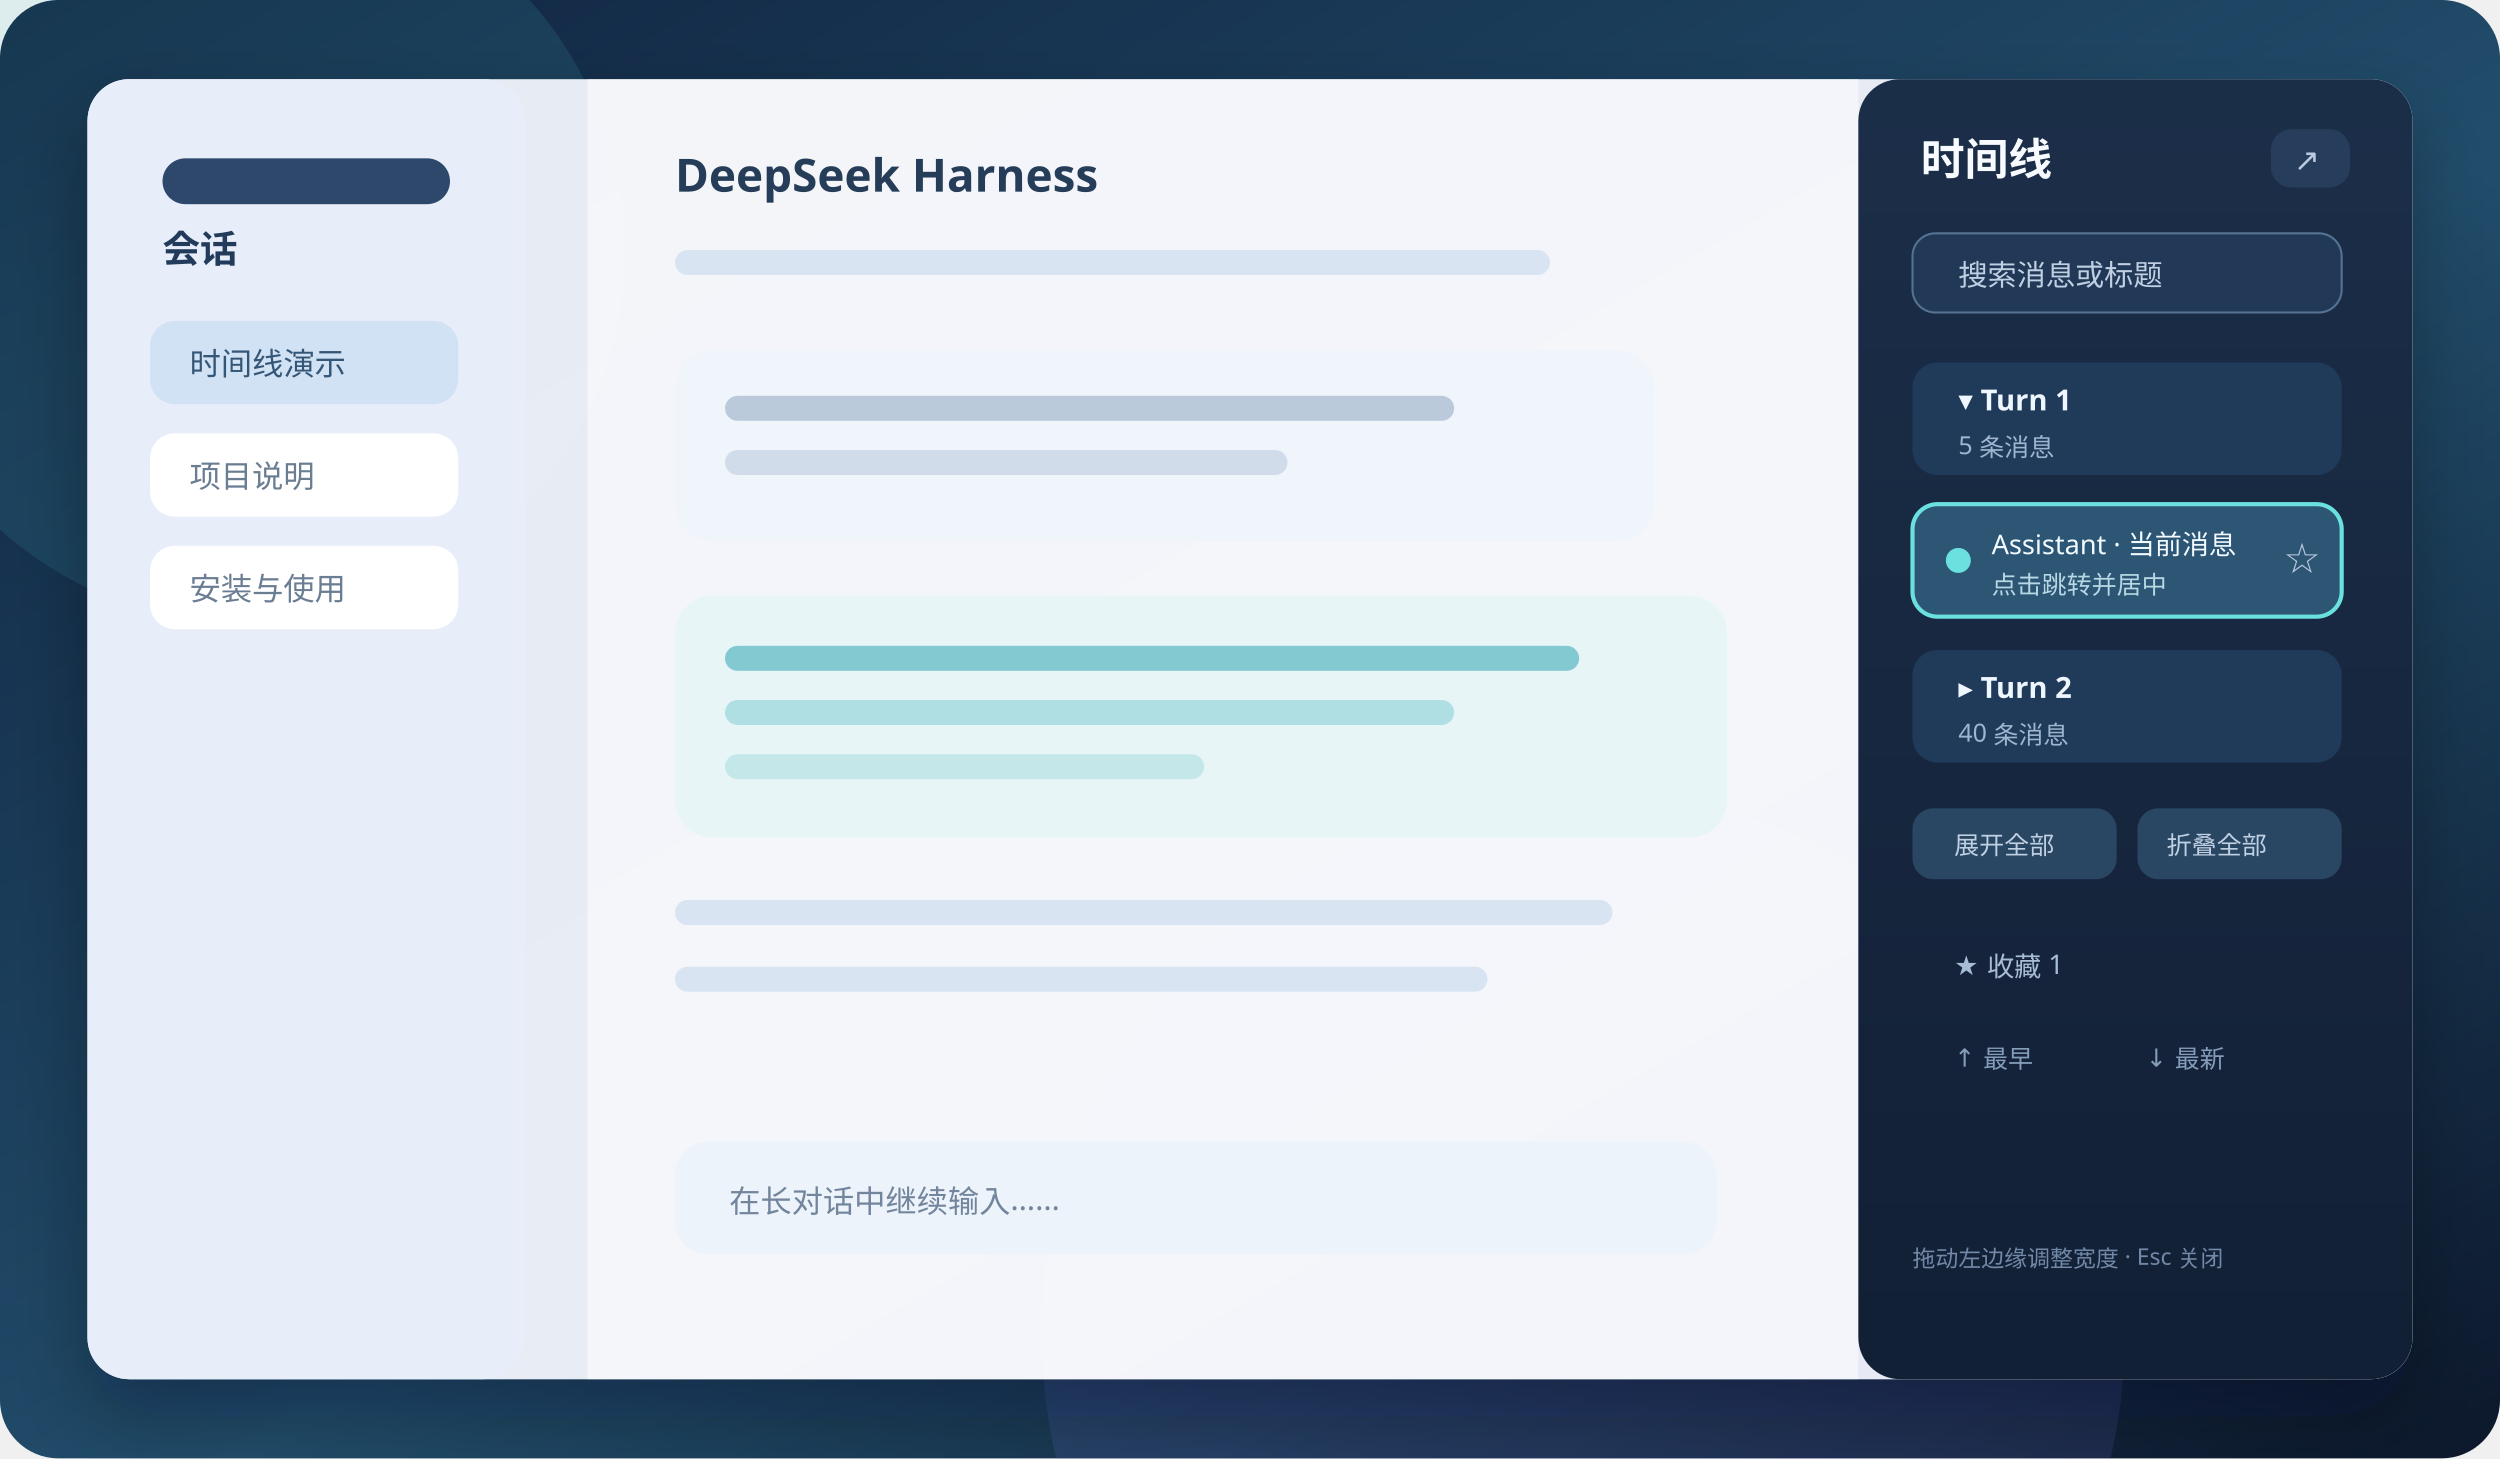
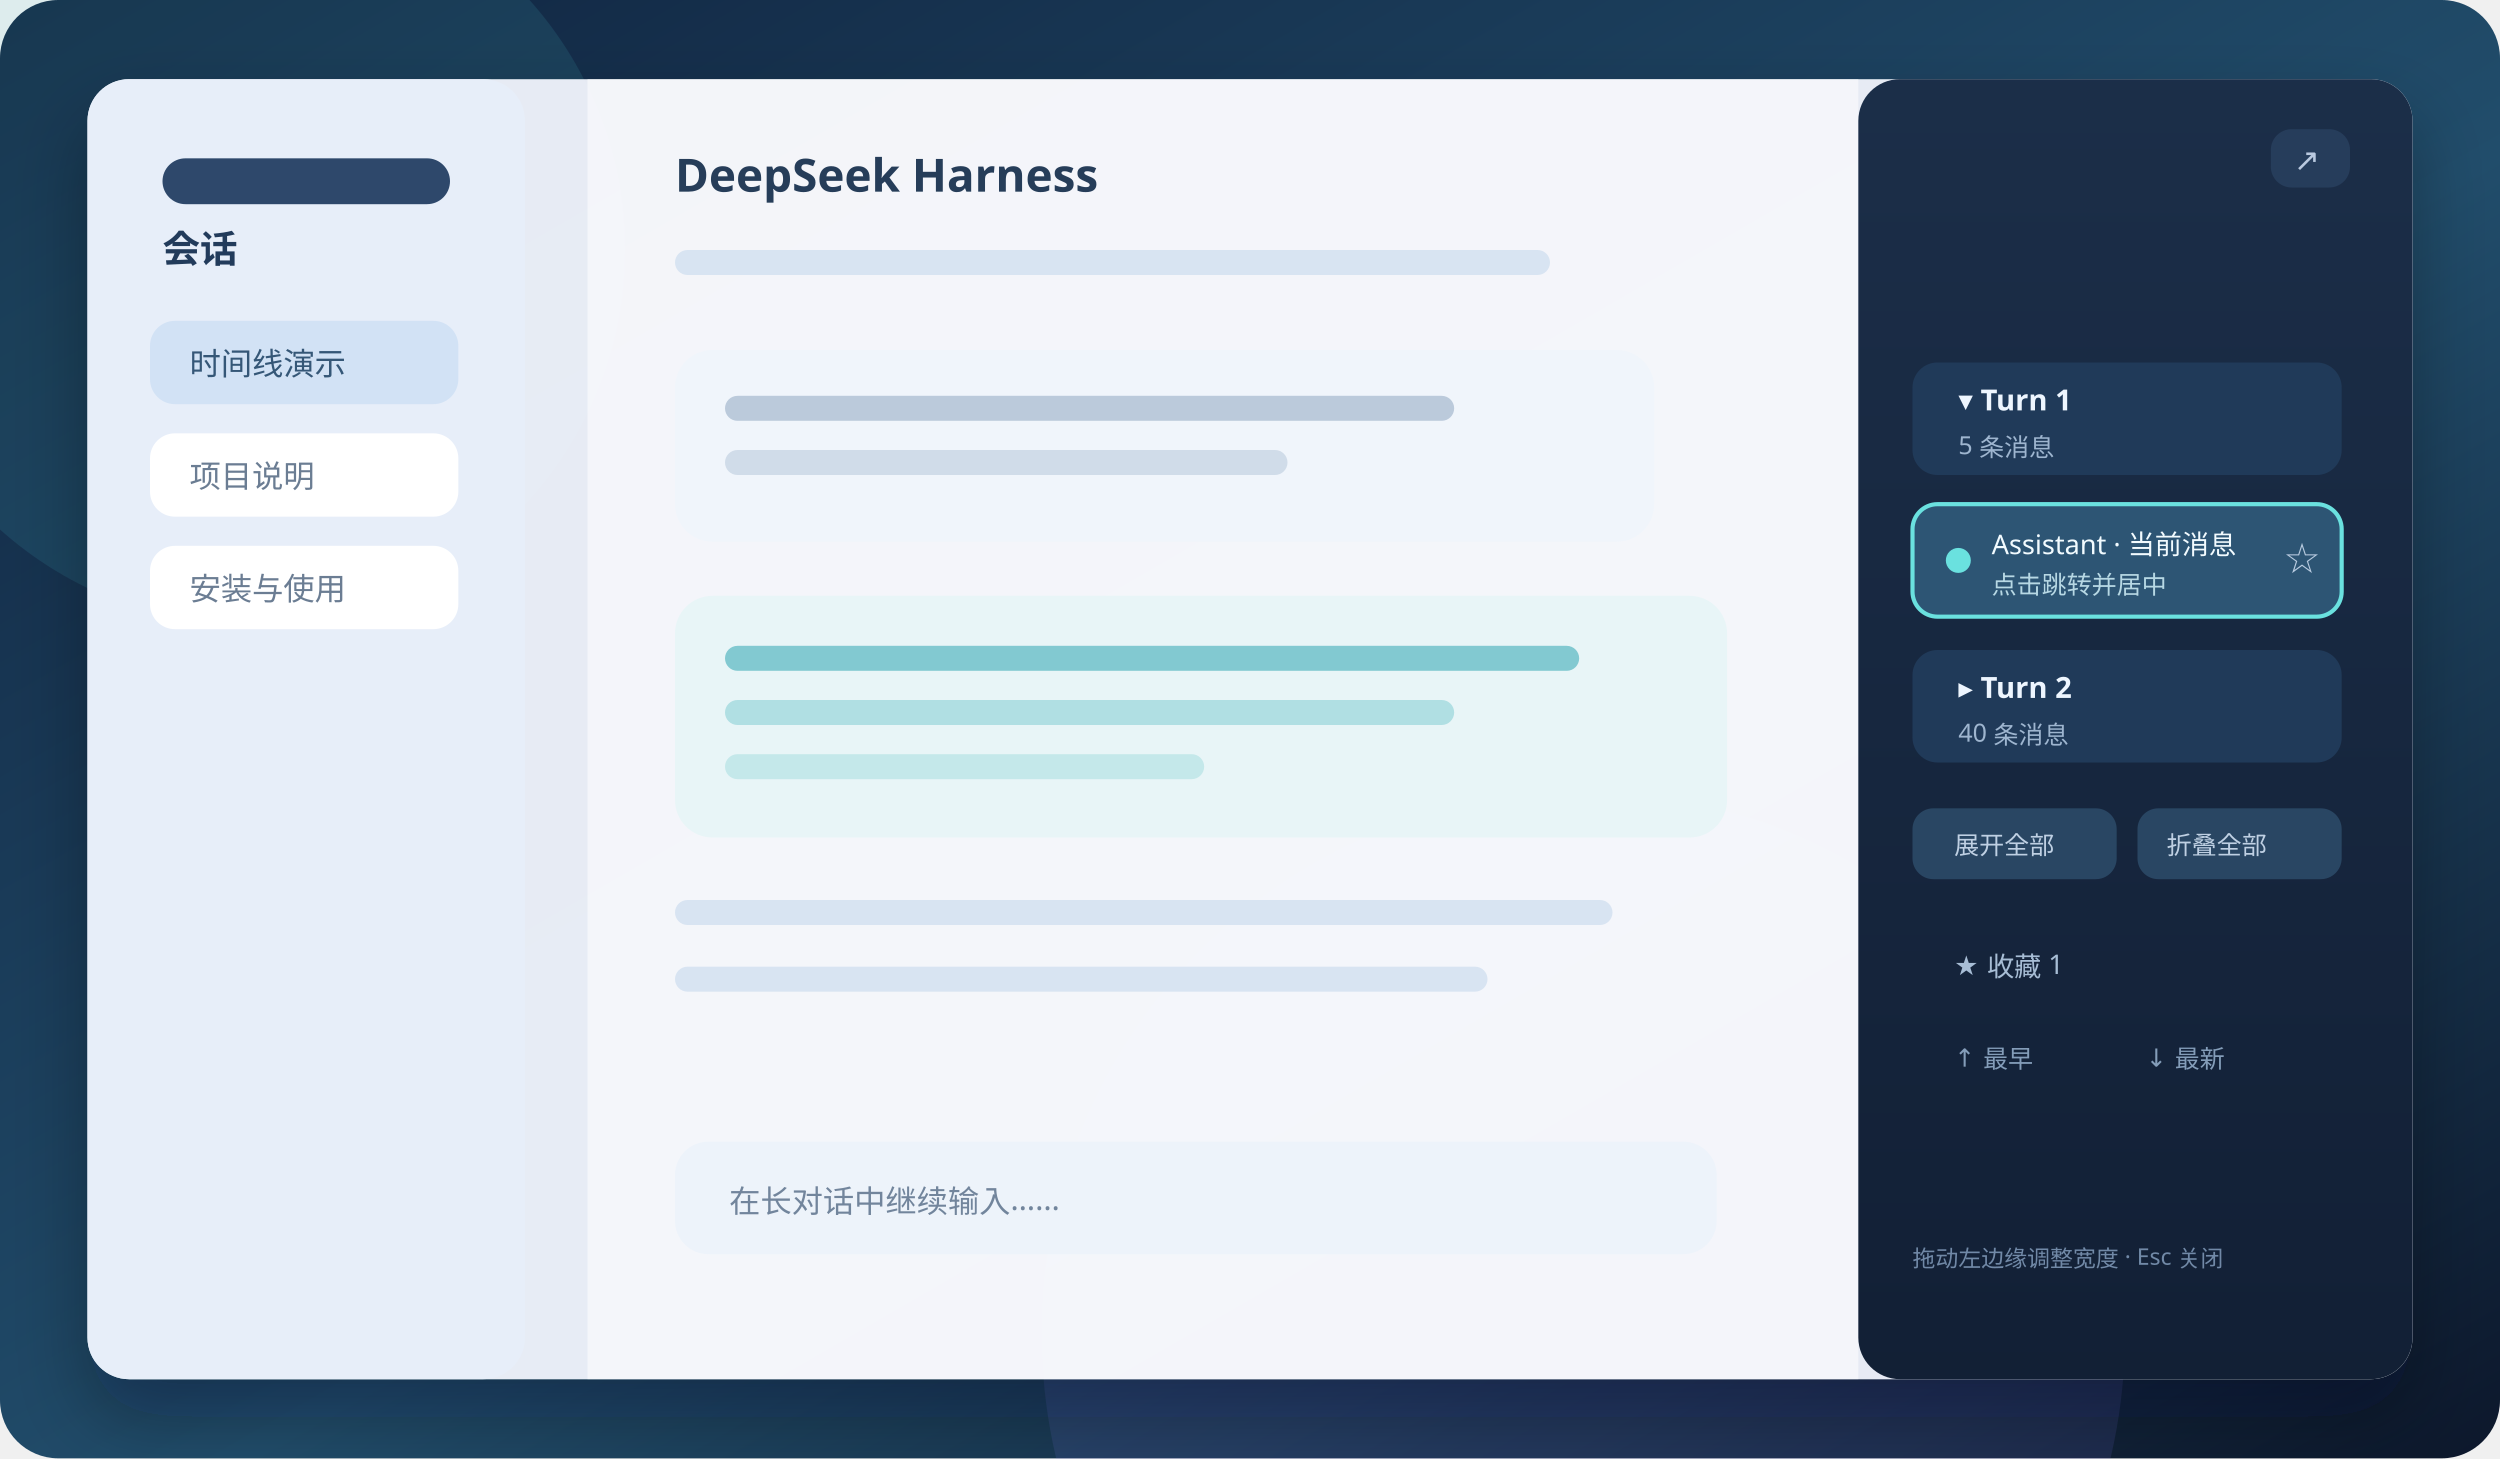
<svg xmlns="http://www.w3.org/2000/svg" width="1200" height="700" viewBox="0 0 1200 700" role="img" aria-labelledby="title desc">
  <defs>
    <linearGradient id="bg" x1="0" y1="0" x2="1" y2="1">
      <stop offset="0" stop-color="#10233f" />
      <stop offset="0.55" stop-color="#214d6b" />
      <stop offset="1" stop-color="#0c172b" />
    </linearGradient>
    <linearGradient id="panel" x1="0" y1="0" x2="0" y2="1">
      <stop offset="0" stop-color="#172a45" stop-opacity="0.98" />
      <stop offset="1" stop-color="#0d1b31" stop-opacity="0.98" />
    </linearGradient>
    <filter id="shadow" x="-20%" y="-20%" width="140%" height="140%">
      <feDropShadow dx="0" dy="18" stdDeviation="18" flood-color="#020817" flood-opacity="0.35" />
    </filter>
  </defs>
  <rect width="1200" height="700" rx="28" fill="url(#bg)" />
  <circle cx="120" cy="120" r="180" fill="#4bc9d8" opacity="0.12" />
  <circle cx="760" cy="640" r="260" fill="#8c7cff" opacity="0.12" />
  <rect x="42" y="38" width="1116" height="624" rx="20" fill="#f5f8ff" opacity="0.93" filter="url(#shadow)" />
  <rect x="42" y="38" width="210" height="624" rx="20" fill="#e7eef9" />
  <rect x="78" y="76" width="138" height="22" rx="11" fill="#153258" opacity="0.88" />
  <text x="78" y="126" font-family="Segoe UI, Microsoft YaHei, sans-serif" font-size="18" font-weight="700" fill="#223b5b">会话</text>
  <rect x="72" y="154" width="148" height="40" rx="12" fill="#d2e2f5" />
  <text x="91" y="180" font-family="Segoe UI, Microsoft YaHei, sans-serif" font-size="15" fill="#355777">时间线演示</text>
  <rect x="72" y="208" width="148" height="40" rx="12" fill="#ffffff" />
  <text x="91" y="234" font-family="Segoe UI, Microsoft YaHei, sans-serif" font-size="15" fill="#6b7d93">项目说明</text>
  <rect x="72" y="262" width="148" height="40" rx="12" fill="#ffffff" />
  <text x="91" y="288" font-family="Segoe UI, Microsoft YaHei, sans-serif" font-size="15" fill="#6b7d93">安装与使用</text>
  <rect x="282" y="38" width="610" height="624" fill="#ffffff" opacity="0.52" />
  <text x="324" y="92" font-family="Segoe UI, Microsoft YaHei, sans-serif" font-size="22" font-weight="700" fill="#263d59">DeepSeek Harness</text>
  <rect x="324" y="120" width="420" height="12" rx="6" fill="#d8e4f2" />
  <rect x="324" y="168" width="470" height="92" rx="18" fill="#f0f5fb" />
  <rect x="348" y="190" width="350" height="12" rx="6" fill="#bbcadb" />
  <rect x="348" y="216" width="270" height="12" rx="6" fill="#d0dce9" />
  <rect x="324" y="286" width="505" height="116" rx="18" fill="#e8f5f7" />
  <rect x="348" y="310" width="410" height="12" rx="6" fill="#82c9d1" />
  <rect x="348" y="336" width="350" height="12" rx="6" fill="#b0dfe3" />
  <rect x="348" y="362" width="230" height="12" rx="6" fill="#c4e8ea" />
  <rect x="324" y="432" width="450" height="12" rx="6" fill="#d8e4f2" />
  <rect x="324" y="464" width="390" height="12" rx="6" fill="#d8e4f2" />
  <rect x="324" y="548" width="500" height="54" rx="16" fill="#edf3fa" />
  <text x="350" y="582" font-family="Segoe UI, Microsoft YaHei, sans-serif" font-size="15" fill="#72859c">在长对话中继续输入……</text>
  <rect x="892" y="38" width="266" height="624" rx="20" fill="url(#panel)" />
-   <text x="922" y="84" font-family="Segoe UI, Microsoft YaHei, sans-serif" font-size="21" font-weight="700" fill="#f7fbff">时间线</text>
  <rect x="1090" y="62" width="38" height="28" rx="10" fill="#263d5b" />
  <text x="1101" y="82" font-family="Segoe UI, sans-serif" font-size="15" fill="#b9c9df">↗</text>
-   <rect x="918" y="112" width="206" height="38" rx="11" fill="#213957" stroke="#547292" />
-   <text x="940" y="137" font-family="Segoe UI, Microsoft YaHei, sans-serif" font-size="14" fill="#bfd0e3">搜索消息或标题</text>
  <rect x="918" y="174" width="206" height="54" rx="12" fill="#203a59" />
  <text x="940" y="197" font-family="Segoe UI, Microsoft YaHei, sans-serif" font-size="14" font-weight="700" fill="#eef6ff">▾  Turn 1</text>
  <text x="940" y="218" font-family="Segoe UI, Microsoft YaHei, sans-serif" font-size="12" fill="#9eb5cf">5 条消息</text>
  <rect x="918" y="242" width="206" height="54" rx="12" fill="#2d5574" stroke="#6ae1df" stroke-width="2" />
  <circle cx="940" cy="269" r="6" fill="#6ae1df" />
  <text x="956" y="266" font-family="Segoe UI, Microsoft YaHei, sans-serif" font-size="13" fill="#f2fbff">Assistant · 当前消息</text>
  <text x="956" y="285" font-family="Segoe UI, Microsoft YaHei, sans-serif" font-size="12" fill="#b7d8e4">点击跳转并居中</text>
  <text x="1096" y="275" font-family="Segoe UI, sans-serif" font-size="20" fill="#b8cbe0">☆</text>
  <rect x="918" y="312" width="206" height="54" rx="12" fill="#203a59" />
  <text x="940" y="335" font-family="Segoe UI, Microsoft YaHei, sans-serif" font-size="14" font-weight="700" fill="#eef6ff">▸  Turn 2</text>
  <text x="940" y="356" font-family="Segoe UI, Microsoft YaHei, sans-serif" font-size="12" fill="#9eb5cf">40 条消息</text>
  <rect x="918" y="388" width="98" height="34" rx="10" fill="#294663" />
  <text x="938" y="410" font-family="Segoe UI, Microsoft YaHei, sans-serif" font-size="12" fill="#bfd0e3">展开全部</text>
  <rect x="1026" y="388" width="98" height="34" rx="10" fill="#294663" />
  <text x="1040" y="410" font-family="Segoe UI, Microsoft YaHei, sans-serif" font-size="12" fill="#bfd0e3">折叠全部</text>
  <text x="938" y="468" font-family="Segoe UI, Microsoft YaHei, sans-serif" font-size="13" fill="#a7bdd5">★ 收藏 1</text>
  <text x="938" y="512" font-family="Segoe UI, Microsoft YaHei, sans-serif" font-size="12" fill="#849db9">↑ 最早</text>
  <text x="1030" y="512" font-family="Segoe UI, Microsoft YaHei, sans-serif" font-size="12" fill="#849db9">↓ 最新</text>
  <text x="918" y="608" font-family="Segoe UI, Microsoft YaHei, sans-serif" font-size="11" fill="#7189a7">拖动左边缘调整宽度 · Esc 关闭</text>
</svg>
